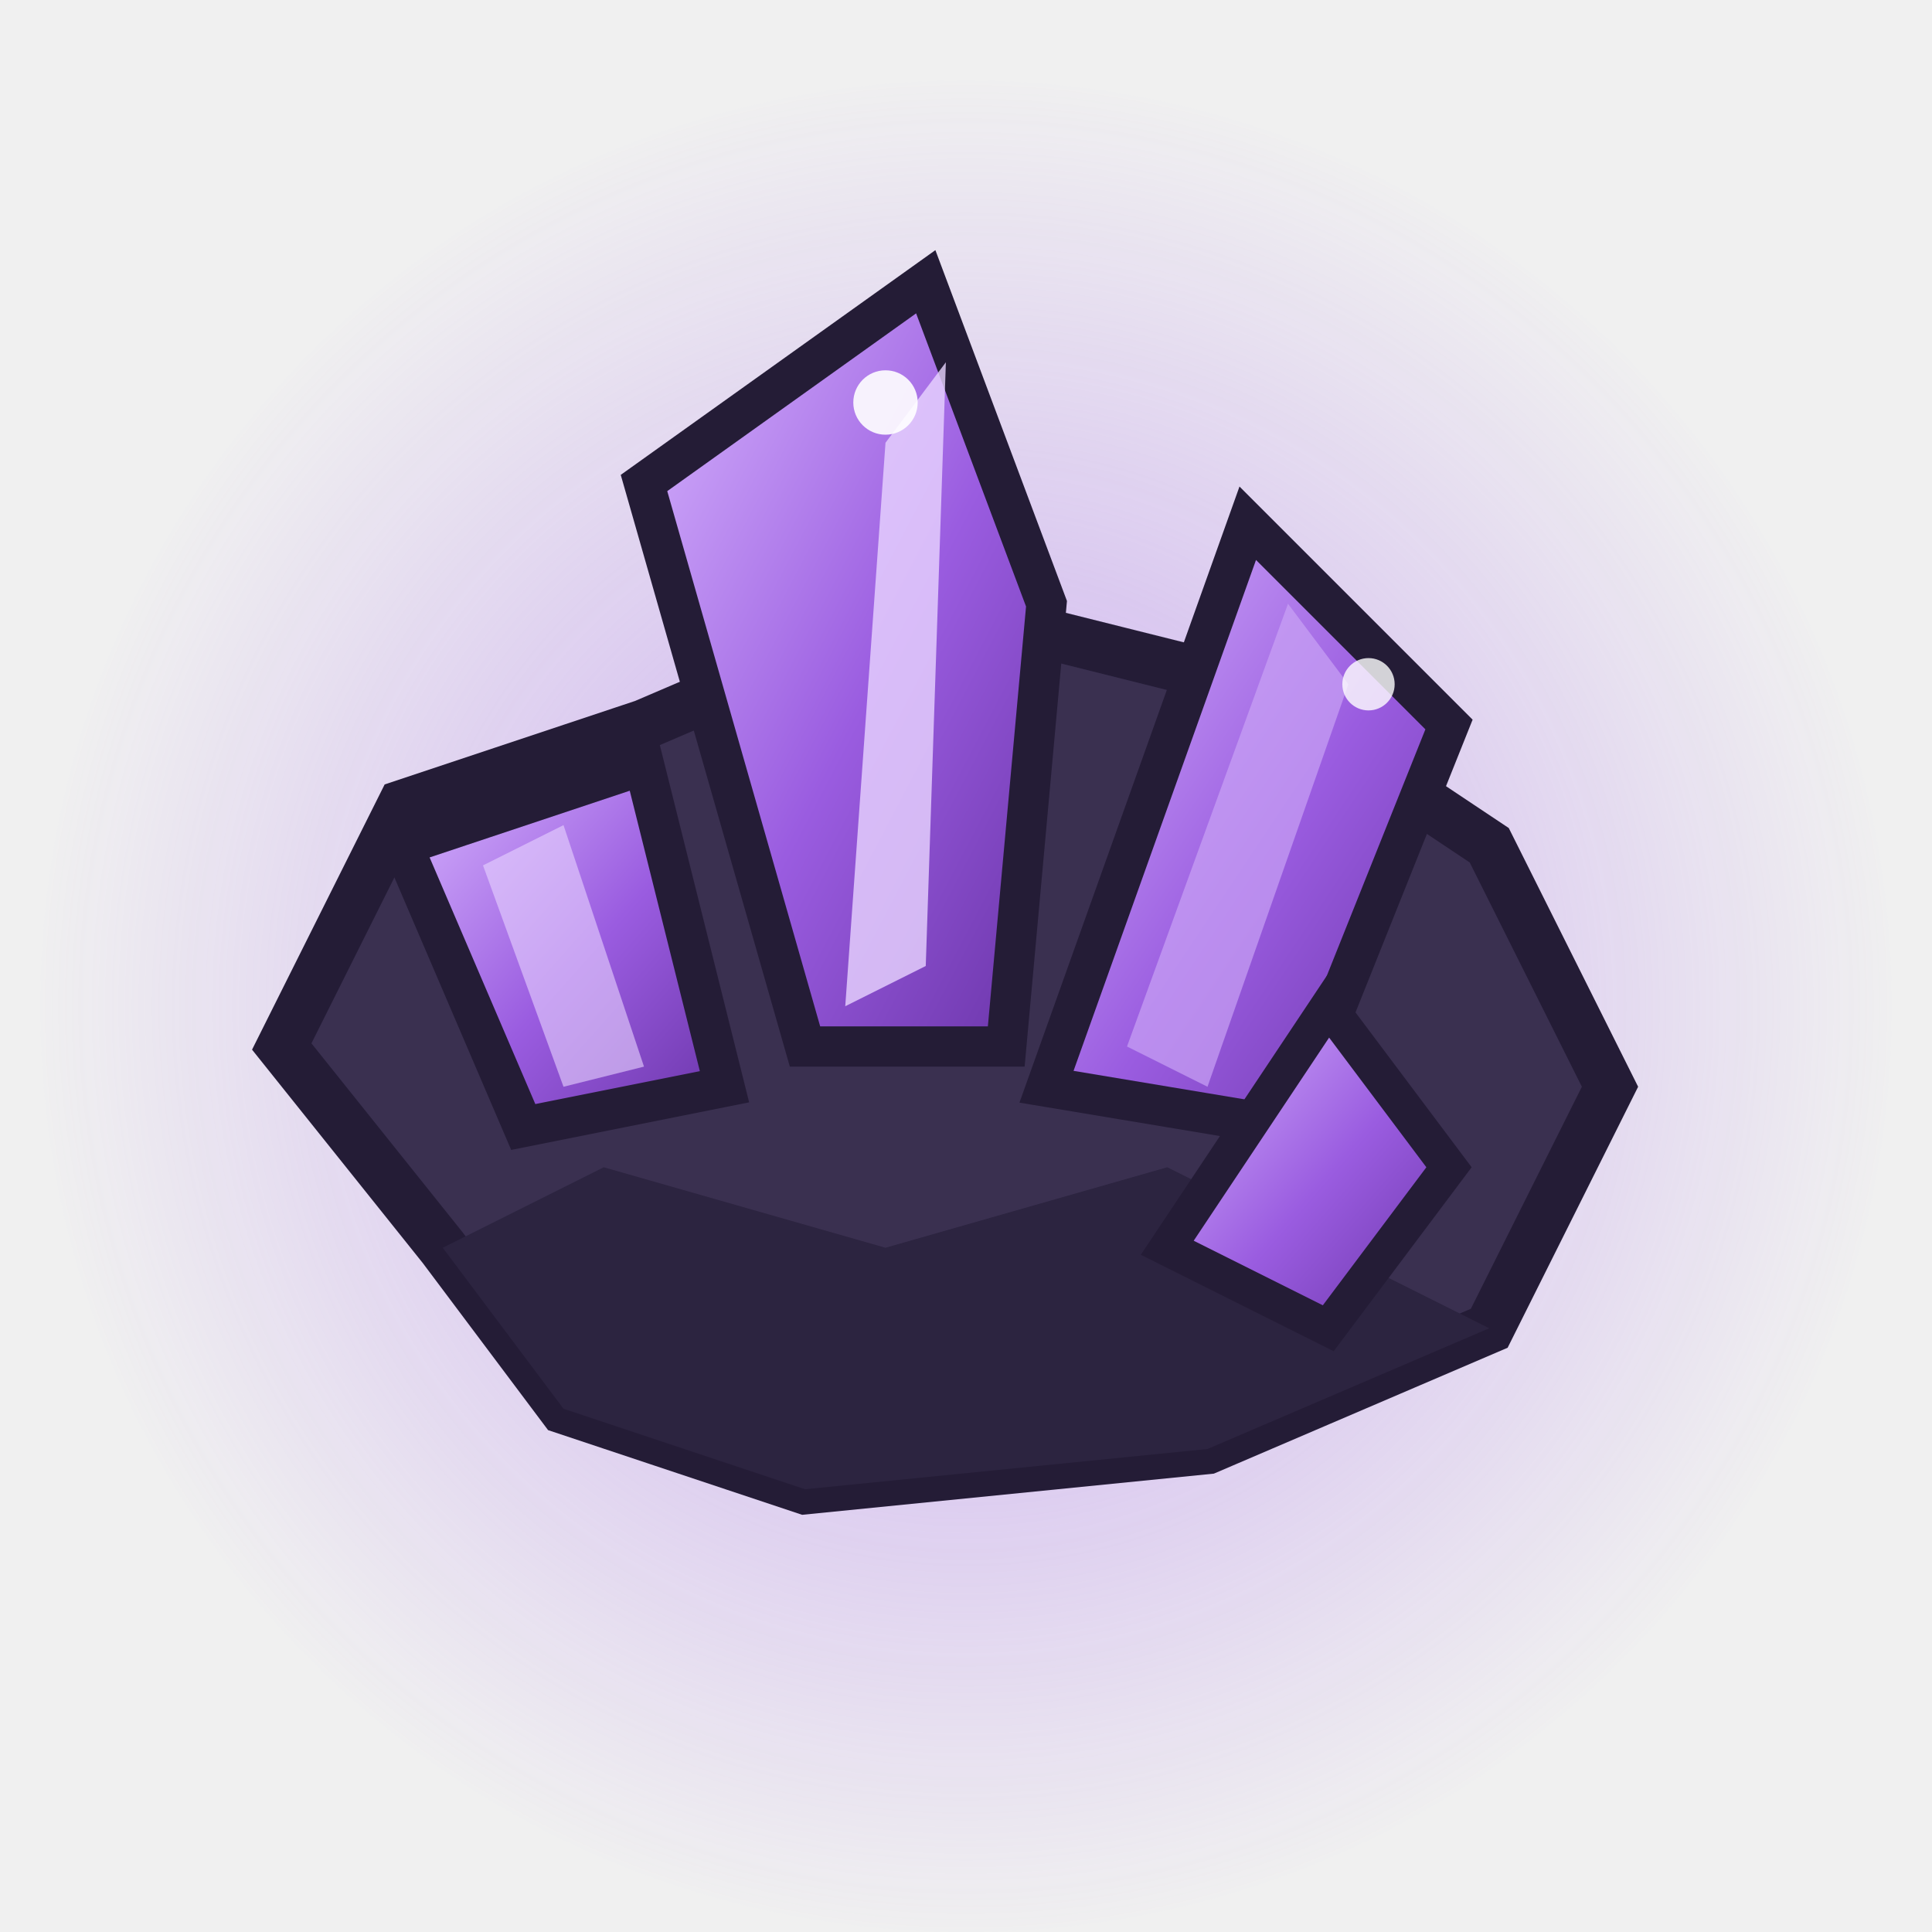
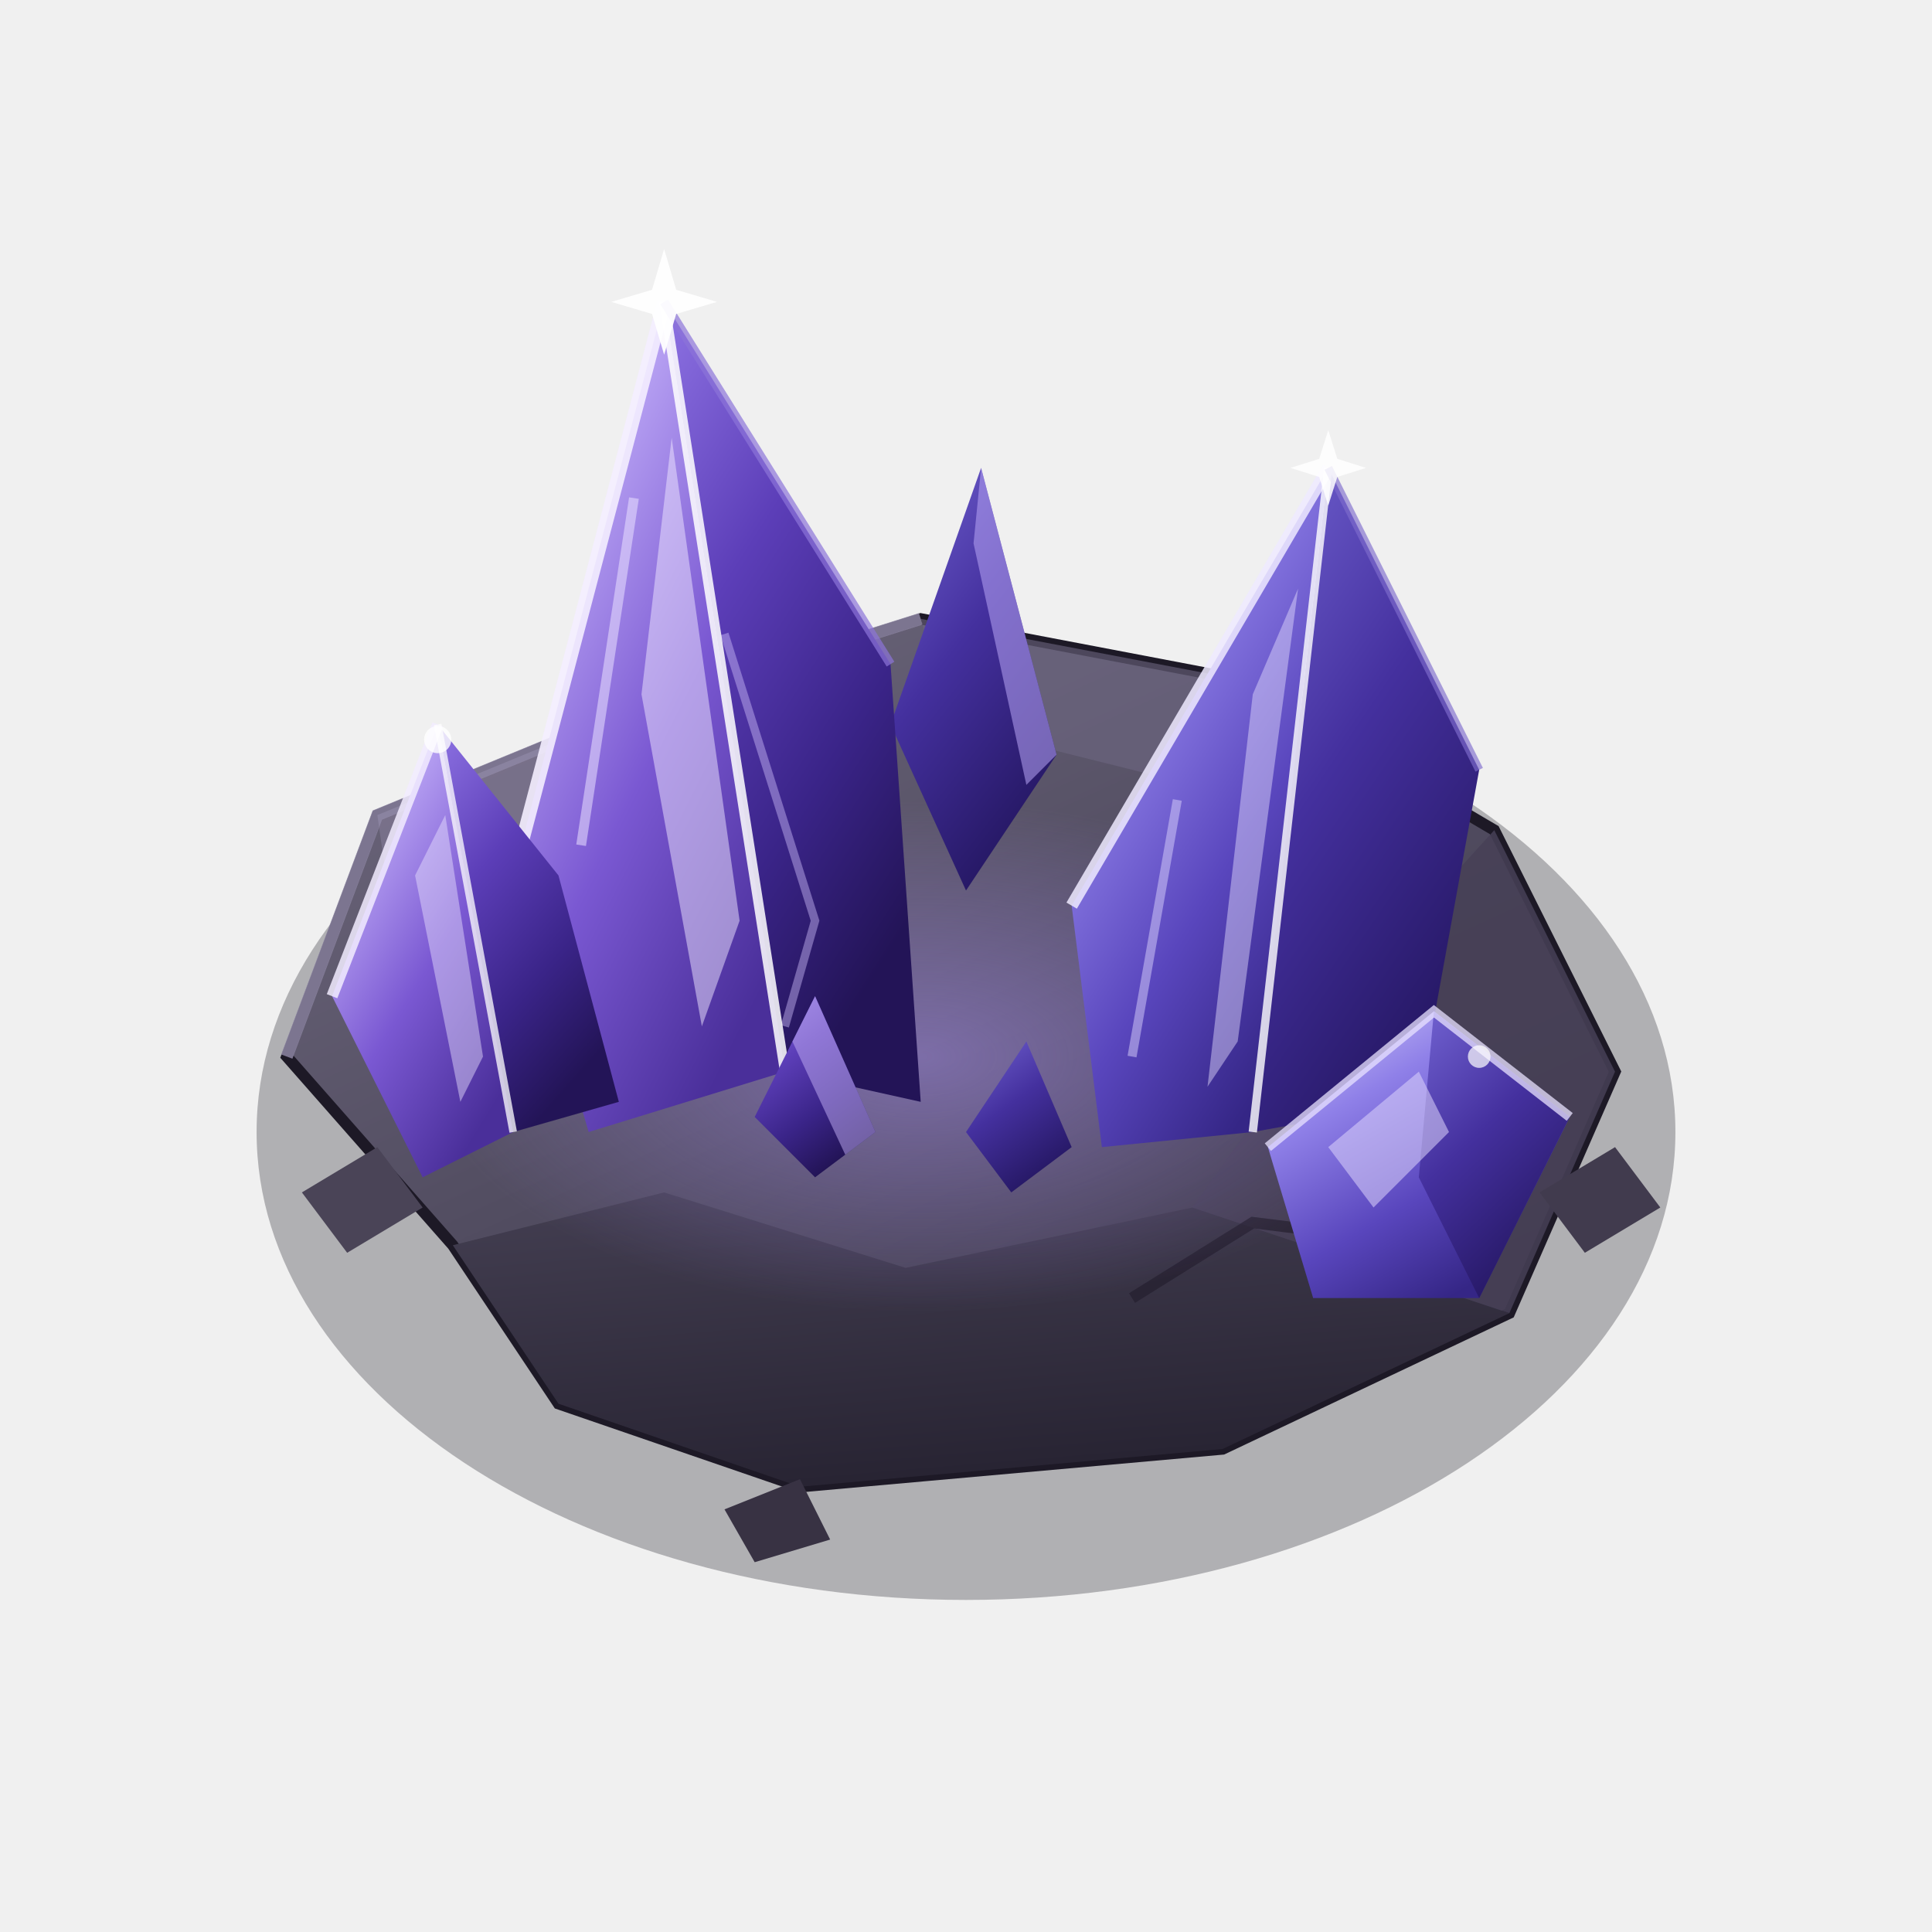
- <svg xmlns="http://www.w3.org/2000/svg" width="192" height="192" viewBox="0 0 96 96">
+ <svg xmlns="http://www.w3.org/2000/svg" width="512" height="512" viewBox="0 0 256 256">
  <defs>
-     <radialGradient id="glow" cx="0.5" cy="0.5" r="0.5">
-       <stop offset="0%" stop-color="#a86ef0" stop-opacity="0.55" />
-       <stop offset="60%" stop-color="#a86ef0" stop-opacity="0.22" />
-       <stop offset="100%" stop-color="#a86ef0" stop-opacity="0" />
+     <linearGradient id="cFaceL" x1="0" y1="0" x2="0.65" y2="1">
+       <stop offset="0%" stop-color="#eee6ff" />
+       <stop offset="28%" stop-color="#b6a0f2" />
+       <stop offset="62%" stop-color="#7a58d2" />
+       <stop offset="100%" stop-color="#4a2f9a" />
+     </linearGradient>
+     <linearGradient id="cFaceR" x1="0" y1="0" x2="0.5" y2="1">
+       <stop offset="0%" stop-color="#8f74e4" />
+       <stop offset="38%" stop-color="#5c3eb8" />
+       <stop offset="72%" stop-color="#3a2488" />
+       <stop offset="100%" stop-color="#231457" />
+     </linearGradient>
+     <linearGradient id="cFaceB" x1="0" y1="0" x2="0.6" y2="1">
+       <stop offset="0%" stop-color="#d8d2fb" />
+       <stop offset="35%" stop-color="#8f80e8" />
+       <stop offset="70%" stop-color="#5946bd" />
+       <stop offset="100%" stop-color="#352686" />
+     </linearGradient>
+     <linearGradient id="cFaceBD" x1="0" y1="0" x2="0.5" y2="1">
+       <stop offset="0%" stop-color="#7263d2" />
+       <stop offset="50%" stop-color="#44309e" />
+       <stop offset="100%" stop-color="#261865" />
+     </linearGradient>
+     <linearGradient id="stoneTop" x1="0" y1="0" x2="0.7" y2="1">
+       <stop offset="0%" stop-color="#716b80" />
+       <stop offset="55%" stop-color="#514c60" />
+       <stop offset="100%" stop-color="#3a3547" />
+     </linearGradient>
+     <linearGradient id="stoneLow" x1="0" y1="0" x2="0.3" y2="1">
+       <stop offset="0%" stop-color="#443f52" />
+       <stop offset="100%" stop-color="#282433" />
+     </linearGradient>
+     <radialGradient id="rootGlow" cx="0.5" cy="0.5" r="0.5">
+       <stop offset="0%" stop-color="#a98ff0" stop-opacity="0.5" />
+       <stop offset="100%" stop-color="#a98ff0" stop-opacity="0" />
    </radialGradient>
-     <linearGradient id="shard" x1="0" y1="0" x2="1" y2="1">
-       <stop offset="0%" stop-color="#d9b8ff" />
-       <stop offset="55%" stop-color="#9a5ce0" />
-       <stop offset="100%" stop-color="#6a34a8" />
-     </linearGradient>
  </defs>
-   <circle cx="48" cy="50" r="46" fill="url(#glow)" />
-   <path d="M 22 62 L 14 52 L 20 40 L 32 36 L 46 30 L 62 34 L 74 42 L 80 54 L 74 66 L 60 72 L 40 74 L 28 70 Z" fill="#3a3050" stroke="#241c36" stroke-width="2.5" />
-   <path d="M 22 62 L 30 58 L 44 62 L 58 58 L 74 66 L 60 72 L 40 74 L 28 70 Z" fill="#2c2440" />
-   <path d="M 40 52 L 32 24 L 46 14 L 52 30 L 50 52 Z" fill="url(#shard)" stroke="#241c36" stroke-width="2" />
-   <path d="M 42 50 L 44 22 L 47 18 L 46 48 Z" fill="#e8d4ff" opacity="0.8" />
-   <path d="M 52 54 L 62 26 L 72 36 L 64 56 Z" fill="url(#shard)" stroke="#241c36" stroke-width="2" />
-   <path d="M 56 52 L 64 30 L 67 34 L 60 54 Z" fill="#c9a2f5" opacity="0.7" />
-   <path d="M 26 56 L 20 42 L 32 38 L 36 54 Z" fill="url(#shard)" stroke="#241c36" stroke-width="2" />
-   <path d="M 28 54 L 24 43 L 28 41 L 32 53 Z" fill="#e8d4ff" opacity="0.6" />
-   <path d="M 58 62 L 66 50 L 72 58 L 66 66 Z" fill="url(#shard)" stroke="#241c36" stroke-width="1.8" />
-   <circle cx="44" cy="20" r="1.6" fill="#ffffff" opacity="0.9" />
-   <circle cx="68" cy="34" r="1.3" fill="#ffffff" opacity="0.8" />
+   <ellipse cx="128" cy="150" rx="94" ry="62" fill="#0c0a14" opacity="0.28" />
+   <path d="M 60 165 L 38 140 L 50 108 L 84 94 L 122 82 L 164 90 L 198 110 L 214 142 L 200 174 L 162 192 L 106 197 L 74 186 Z" fill="url(#stoneTop)" stroke="#1d1926" stroke-width="1.5" />
+   <path d="M 60 165 L 88 158 L 120 168 L 158 160 L 200 174 L 162 192 L 106 197 L 74 186 Z" fill="url(#stoneLow)" />
+   <path d="M 198 110 L 214 142 L 200 174 L 158 160 L 178 132 Z" fill="#463f56" opacity="0.85" />
+   <path d="M 50 108 L 84 94 L 108 100 L 74 122 L 52 122 Z" fill="#7d7690" opacity="0.75" />
+   <path d="M 122 82 L 164 90 L 158 104 L 126 96 Z" fill="#6c6580" opacity="0.6" />
+   <path d="M 66 150 L 84 138 L 92 142" fill="none" stroke="#231e2e" stroke-width="1.6" opacity="0.8" />
+   <path d="M 150 172 L 166 162 L 182 164" fill="none" stroke="#231e2e" stroke-width="1.5" opacity="0.7" />
+   <path d="M 178 118 Q 188 130 184 144" fill="none" stroke="#2a2438" stroke-width="1.4" opacity="0.7" />
+   <path d="M 38 140 L 50 108 L 84 94 L 122 82" fill="none" stroke="#948caa" stroke-width="1.6" opacity="0.8" />
+   <path d="M 40 158 L 50 152 L 56 160 L 46 166 Z" fill="#4a4457" />
+   <path d="M 204 158 L 214 152 L 220 160 L 210 166 Z" fill="#413b4e" />
+   <path d="M 96 200 L 106 196 L 110 204 L 100 207 Z" fill="#383243" />
+   <ellipse cx="122" cy="140" rx="66" ry="34" fill="url(#rootGlow)" />
+   <path d="M 118 96 L 130 62 L 140 100 L 128 118 Z" fill="url(#cFaceBD)" />
+   <path d="M 130 62 L 140 100 L 136 104 L 129 72 Z" fill="#b7a4f4" opacity="0.55" />
+   <path d="M 88 40 L 68 116 L 78 150 L 104 142 Z" fill="url(#cFaceL)" />
+   <path d="M 88 40 L 104 142 L 122 146 L 118 88 Z" fill="url(#cFaceR)" />
+   <path d="M 89 58 L 98 122 L 93 136 L 85 92 Z" fill="#efe8ff" opacity="0.5" />
+   <path d="M 84 66 L 77 112" fill="none" stroke="#e9e0ff" stroke-width="1.3" opacity="0.55" />
+   <path d="M 96 84 L 108 122 L 104 136" fill="none" stroke="#cdbcf8" stroke-width="1.1" opacity="0.45" />
+   <path d="M 88 40 L 68 116" fill="none" stroke="#f4eeff" stroke-width="1.8" opacity="0.9" />
+   <path d="M 88 40 L 104 142" fill="none" stroke="#ffffff" stroke-width="1.3" opacity="0.85" />
+   <path d="M 88 40 L 118 88" fill="none" stroke="#8b74d8" stroke-width="1.2" opacity="0.7" />
+   <path d="M 176 62 L 142 120 L 146 152 L 166 150 Z" fill="url(#cFaceB)" />
+   <path d="M 176 62 L 166 150 L 188 146 L 196 102 Z" fill="url(#cFaceBD)" />
+   <path d="M 172 78 L 164 138 L 160 144 L 166 92 Z" fill="#e6e0ff" opacity="0.45" />
+   <path d="M 156 106 L 150 140" fill="none" stroke="#d9d2fb" stroke-width="1.2" opacity="0.5" />
+   <path d="M 176 62 L 142 120" fill="none" stroke="#eeeaff" stroke-width="1.6" opacity="0.85" />
+   <path d="M 176 62 L 166 150" fill="none" stroke="#ffffff" stroke-width="1.1" opacity="0.8" />
+   <path d="M 176 62 L 196 102" fill="none" stroke="#7e6ccc" stroke-width="1.1" opacity="0.65" />
+   <path d="M 58 96 L 44 132 L 56 156 L 68 150 Z" fill="url(#cFaceL)" />
+   <path d="M 58 96 L 68 150 L 82 146 L 74 116 Z" fill="url(#cFaceR)" />
+   <path d="M 59 108 L 64 140 L 61 146 L 55 116 Z" fill="#ece4ff" opacity="0.45" />
+   <path d="M 58 96 L 44 132" fill="none" stroke="#f2ecff" stroke-width="1.5" opacity="0.85" />
+   <path d="M 58 96 L 68 150" fill="none" stroke="#ffffff" stroke-width="1.0" opacity="0.75" />
+   <path d="M 168 152 L 190 134 L 208 148 L 196 172 L 174 172 Z" fill="url(#cFaceB)" />
+   <path d="M 190 134 L 208 148 L 196 172 L 188 156 Z" fill="url(#cFaceBD)" />
+   <path d="M 176 152 L 188 142 L 192 150 L 182 160 Z" fill="#ddd4fc" opacity="0.55" />
+   <path d="M 168 152 L 190 134 L 208 148" fill="none" stroke="#e8e2ff" stroke-width="1.3" opacity="0.75" />
+   <path d="M 100 148 L 108 132 L 116 150 L 108 156 Z" fill="url(#cFaceR)" />
+   <path d="M 108 132 L 116 150 L 112 153 L 105 138 Z" fill="#c3b0f6" opacity="0.5" />
+   <path d="M 128 150 L 136 138 L 142 152 L 134 158 Z" fill="url(#cFaceBD)" />
+   <path d="M 88 33 L 89.6 38.4 L 95 40 L 89.6 41.6 L 88 47 L 86.4 41.6 L 81 40 L 86.4 38.4 Z" fill="#ffffff" opacity="0.95" />
+   <path d="M 176 57 L 177.2 60.8 L 181 62 L 177.2 63.2 L 176 67 L 174.8 63.2 L 171 62 L 174.8 60.8 Z" fill="#ffffff" opacity="0.85" />
+   <circle cx="58" cy="98" r="1.8" fill="#ffffff" opacity="0.8" />
+   <circle cx="196" cy="140" r="1.5" fill="#ffffff" opacity="0.7" />
</svg>
